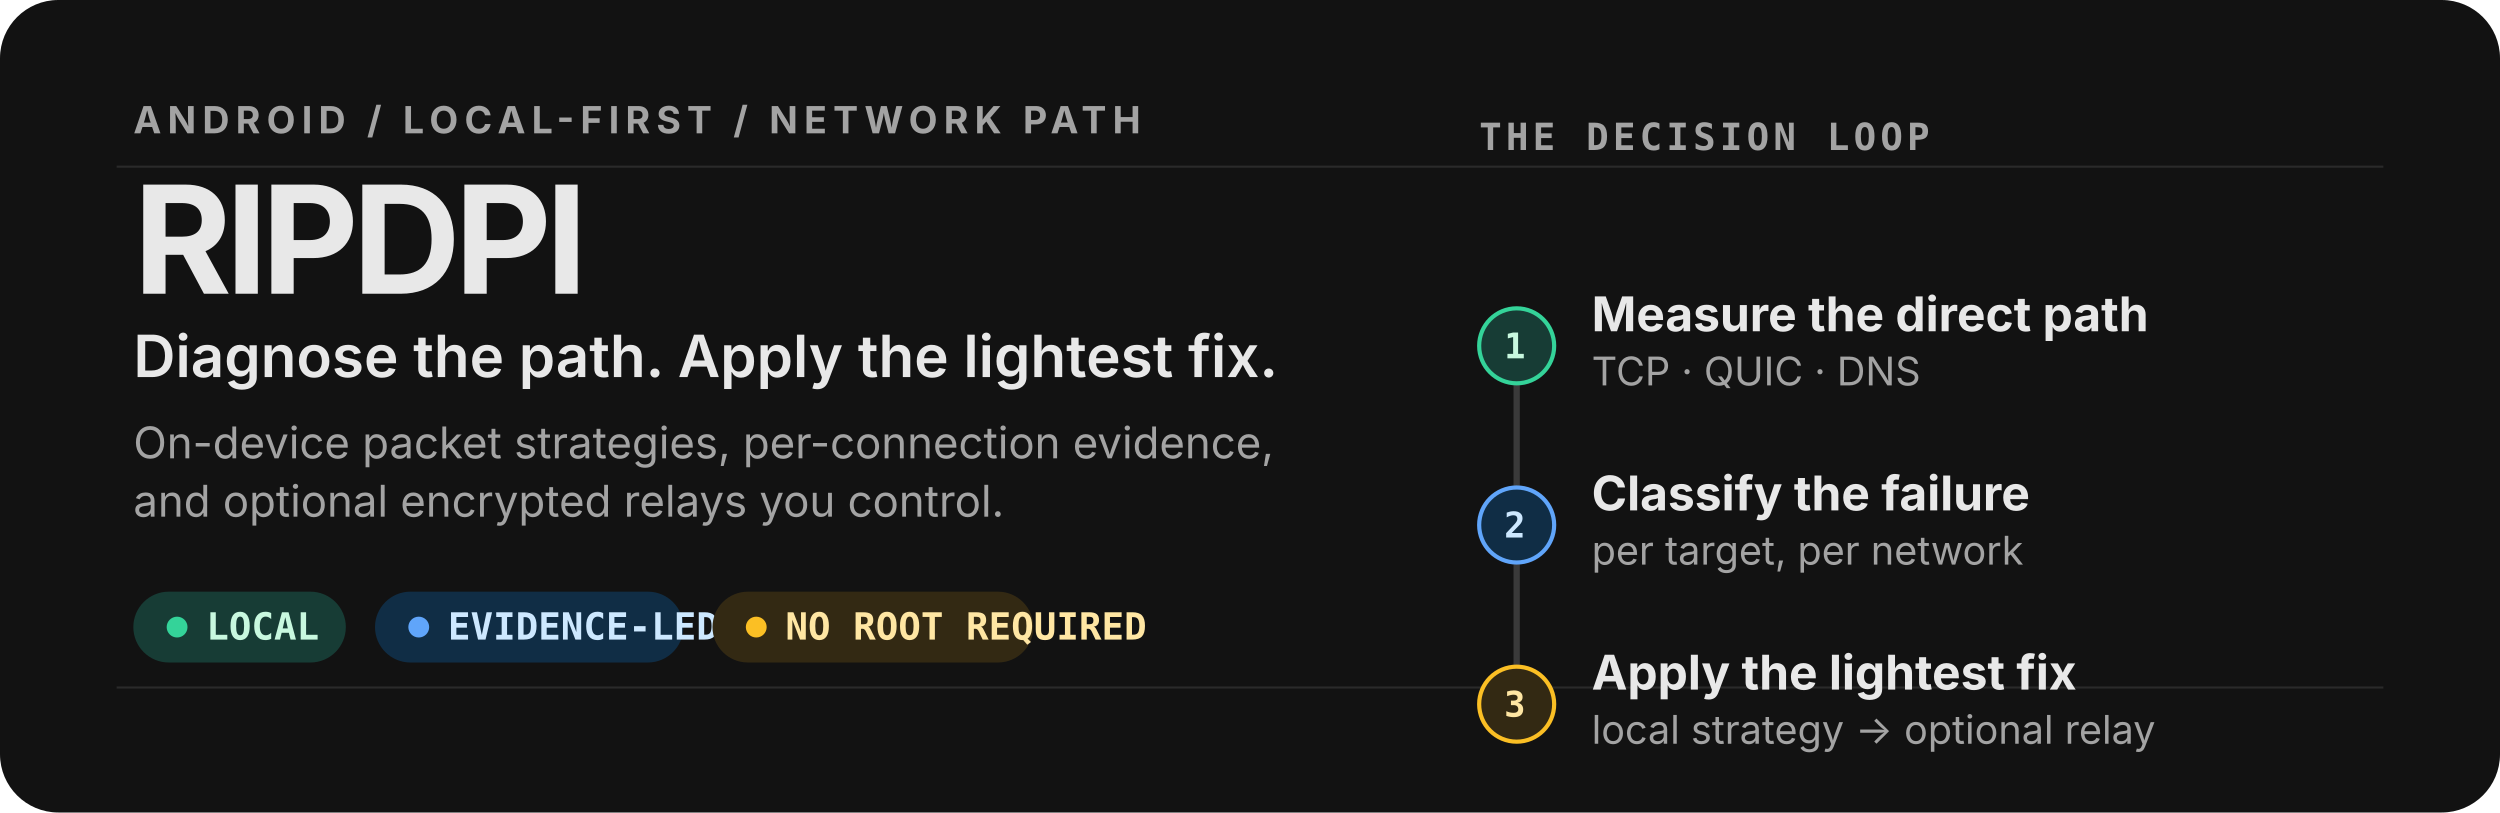
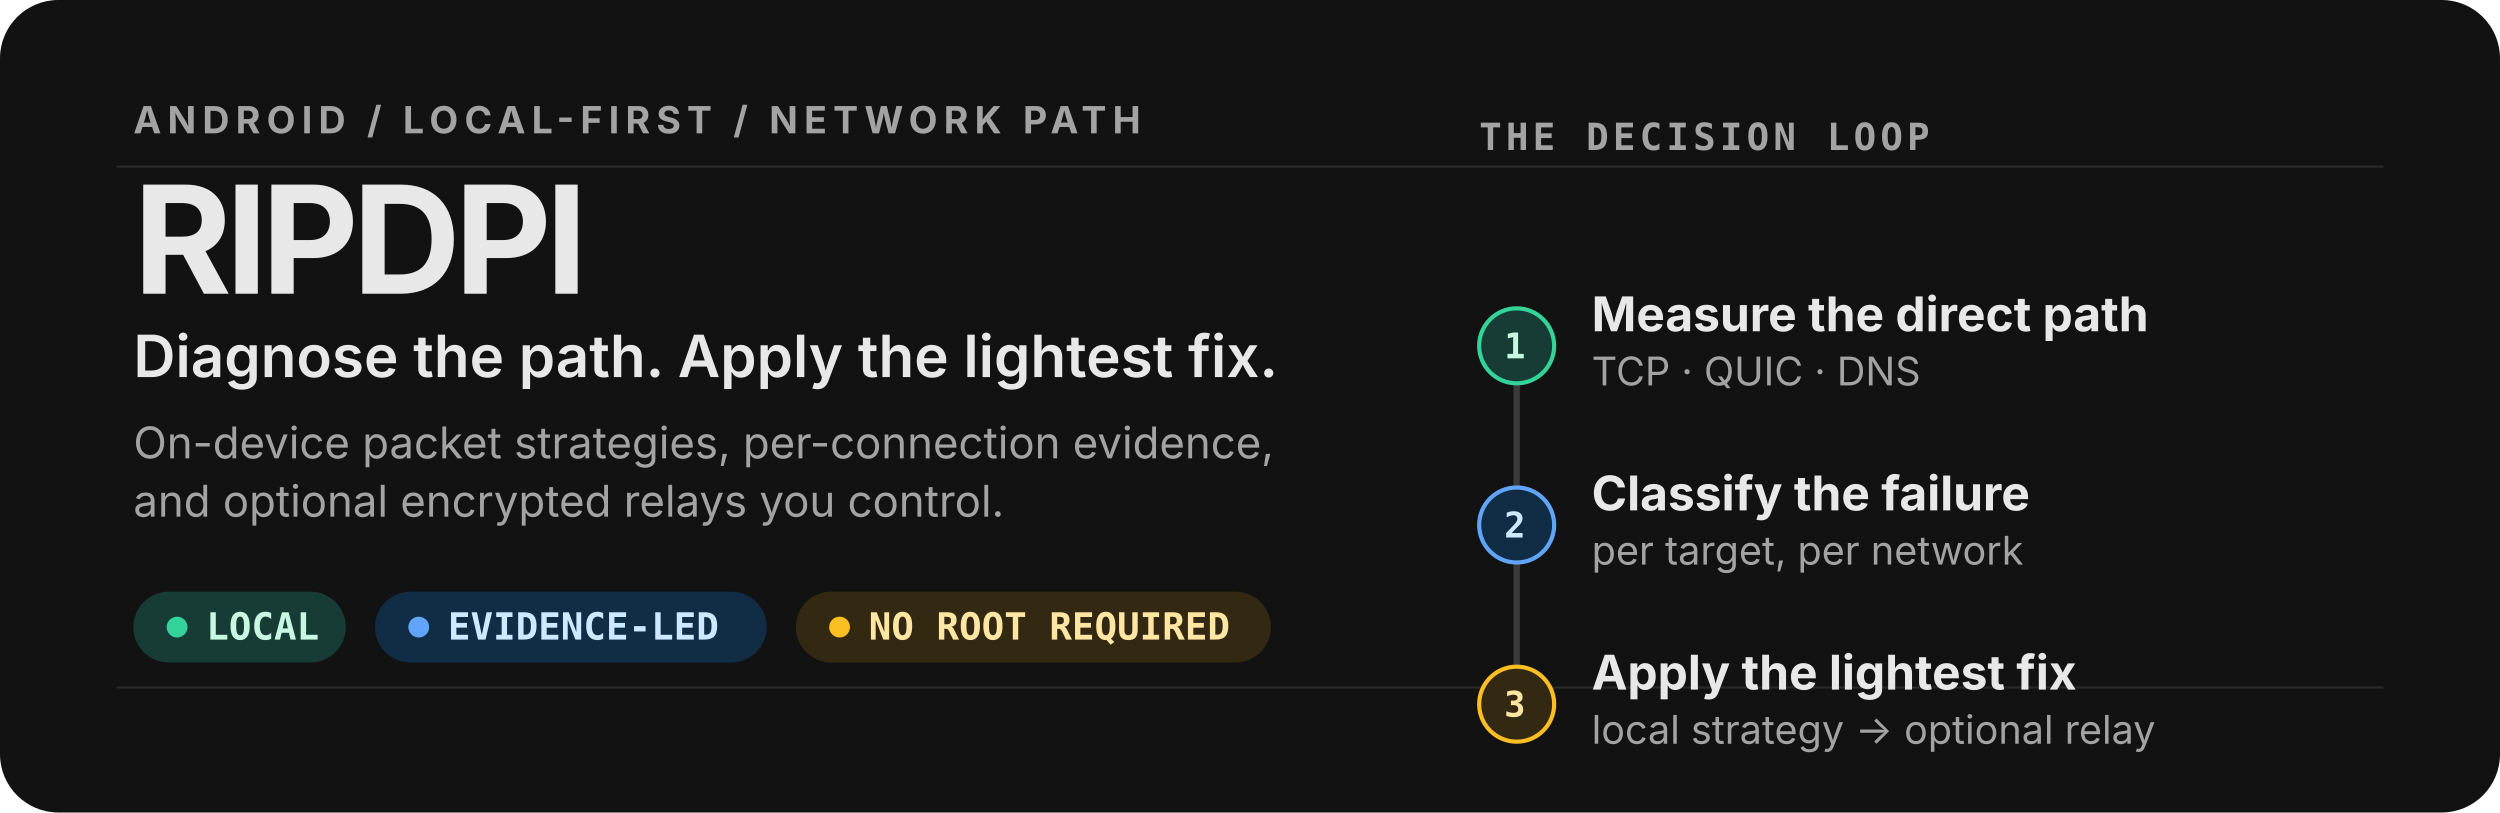
<svg xmlns="http://www.w3.org/2000/svg" width="1200" height="390" viewBox="0 0 1200 390" role="img" aria-labelledby="title desc">
  <defs>
    <linearGradient id="edge" x1="0" x2="1">
      <stop offset="0" stop-color="#34D399" />
      <stop offset="1" stop-color="#60A5FA" />
    </linearGradient>
  </defs>
  <rect width="1200" height="390" rx="28" fill="#121212" />
  <path d="M56 80H1144M56 330H1144" stroke="#2A2A2A" />
  <g transform="translate(64 64)" font-family="-apple-system, BlinkMacSystemFont, Segoe UI, PingFang SC, sans-serif">
    <text fill="#A3A3A3" font-size="18" font-weight="700" letter-spacing="3">ANDROID / LOCAL-FIRST / NETWORK PATH</text>
    <text y="77" fill="#E8E8E8" font-size="72" font-weight="750" letter-spacing="-3">RIPDPI</text>
    <text y="117" fill="#E8E8E8" font-size="28" font-weight="600">Diagnose the path. Apply the lightest fix.</text>
    <text y="156" fill="#A3A3A3" font-size="21">On-device packet strategies, per-connection evidence,</text>
    <text y="184" fill="#A3A3A3" font-size="21">and optional encrypted relays you control.</text>
    <g transform="translate(0 220)" font-family="ui-monospace, SFMono-Regular, Menlo, monospace" font-size="18" font-weight="700">
      <rect width="102" height="34" rx="17" fill="#173C35" />
      <circle cx="21" cy="17" r="5" fill="#34D399" />
      <text x="35" y="23" fill="#C8F8DF">LOCAL</text>
-       <rect x="116" width="148" height="34" rx="17" fill="#102D45" />
+       <rect x="116" width="188" height="34" rx="17" fill="#102D45" />
      <circle cx="137" cy="17" r="5" fill="#60A5FA" />
      <text x="151" y="23" fill="#CDE8FF">EVIDENCE-LED</text>
-       <rect x="278" width="154" height="34" rx="17" fill="#332913" />
-       <circle cx="299" cy="17" r="5" fill="#FBBF24" />
-       <text x="313" y="23" fill="#FFE6A3">NO ROOT REQUIRED</text>
+       <rect x="318" width="228" height="34" rx="17" fill="#332913" />
+       <circle cx="339" cy="17" r="5" fill="#FBBF24" />
+       <text x="353" y="23" fill="#FFE6A3">NO ROOT REQUIRED</text>
    </g>
  </g>
  <g transform="translate(710 72)" font-family="-apple-system, BlinkMacSystemFont, Segoe UI, PingFang SC, sans-serif">
    <text fill="#A3A3A3" font-family="ui-monospace, SFMono-Regular, Menlo, monospace" font-size="18" font-weight="700" letter-spacing="2">THE DECISION LOOP</text>
    <path d="M18 94V266" fill="none" stroke="#3A3A3A" stroke-width="3" stroke-linecap="round" />
    <path d="M18 94V180" fill="none" stroke="url(#edge)" stroke-width="3" stroke-linecap="round" />
    <g transform="translate(0 76)">
      <circle cx="18" cy="18" r="18" fill="#173C35" stroke="#34D399" stroke-width="2" />
      <text x="12" y="24" fill="#C8F8DF" font-family="ui-monospace, SFMono-Regular, Menlo, monospace" font-size="17" font-weight="700">1</text>
      <text x="54" y="11" fill="#E8E8E8" font-size="23" font-weight="700">Measure the direct path</text>
      <text x="54" y="37" fill="#A3A3A3" font-size="19">TCP · QUIC · DNS</text>
    </g>
    <g transform="translate(0 162)">
      <circle cx="18" cy="18" r="18" fill="#102D45" stroke="#60A5FA" stroke-width="2" />
      <text x="12" y="24" fill="#CDE8FF" font-family="ui-monospace, SFMono-Regular, Menlo, monospace" font-size="17" font-weight="700">2</text>
      <text x="54" y="11" fill="#E8E8E8" font-size="23" font-weight="700">Classify the failure</text>
      <text x="54" y="37" fill="#A3A3A3" font-size="19">per target, per network</text>
    </g>
    <g transform="translate(0 248)">
      <circle cx="18" cy="18" r="18" fill="#332913" stroke="#FBBF24" stroke-width="2" />
      <text x="12" y="24" fill="#FFE6A3" font-family="ui-monospace, SFMono-Regular, Menlo, monospace" font-size="17" font-weight="700">3</text>
      <text x="54" y="11" fill="#E8E8E8" font-size="23" font-weight="700">Apply the lightest fix</text>
      <text x="54" y="37" fill="#A3A3A3" font-size="19">local strategy → optional relay</text>
    </g>
  </g>
</svg>
